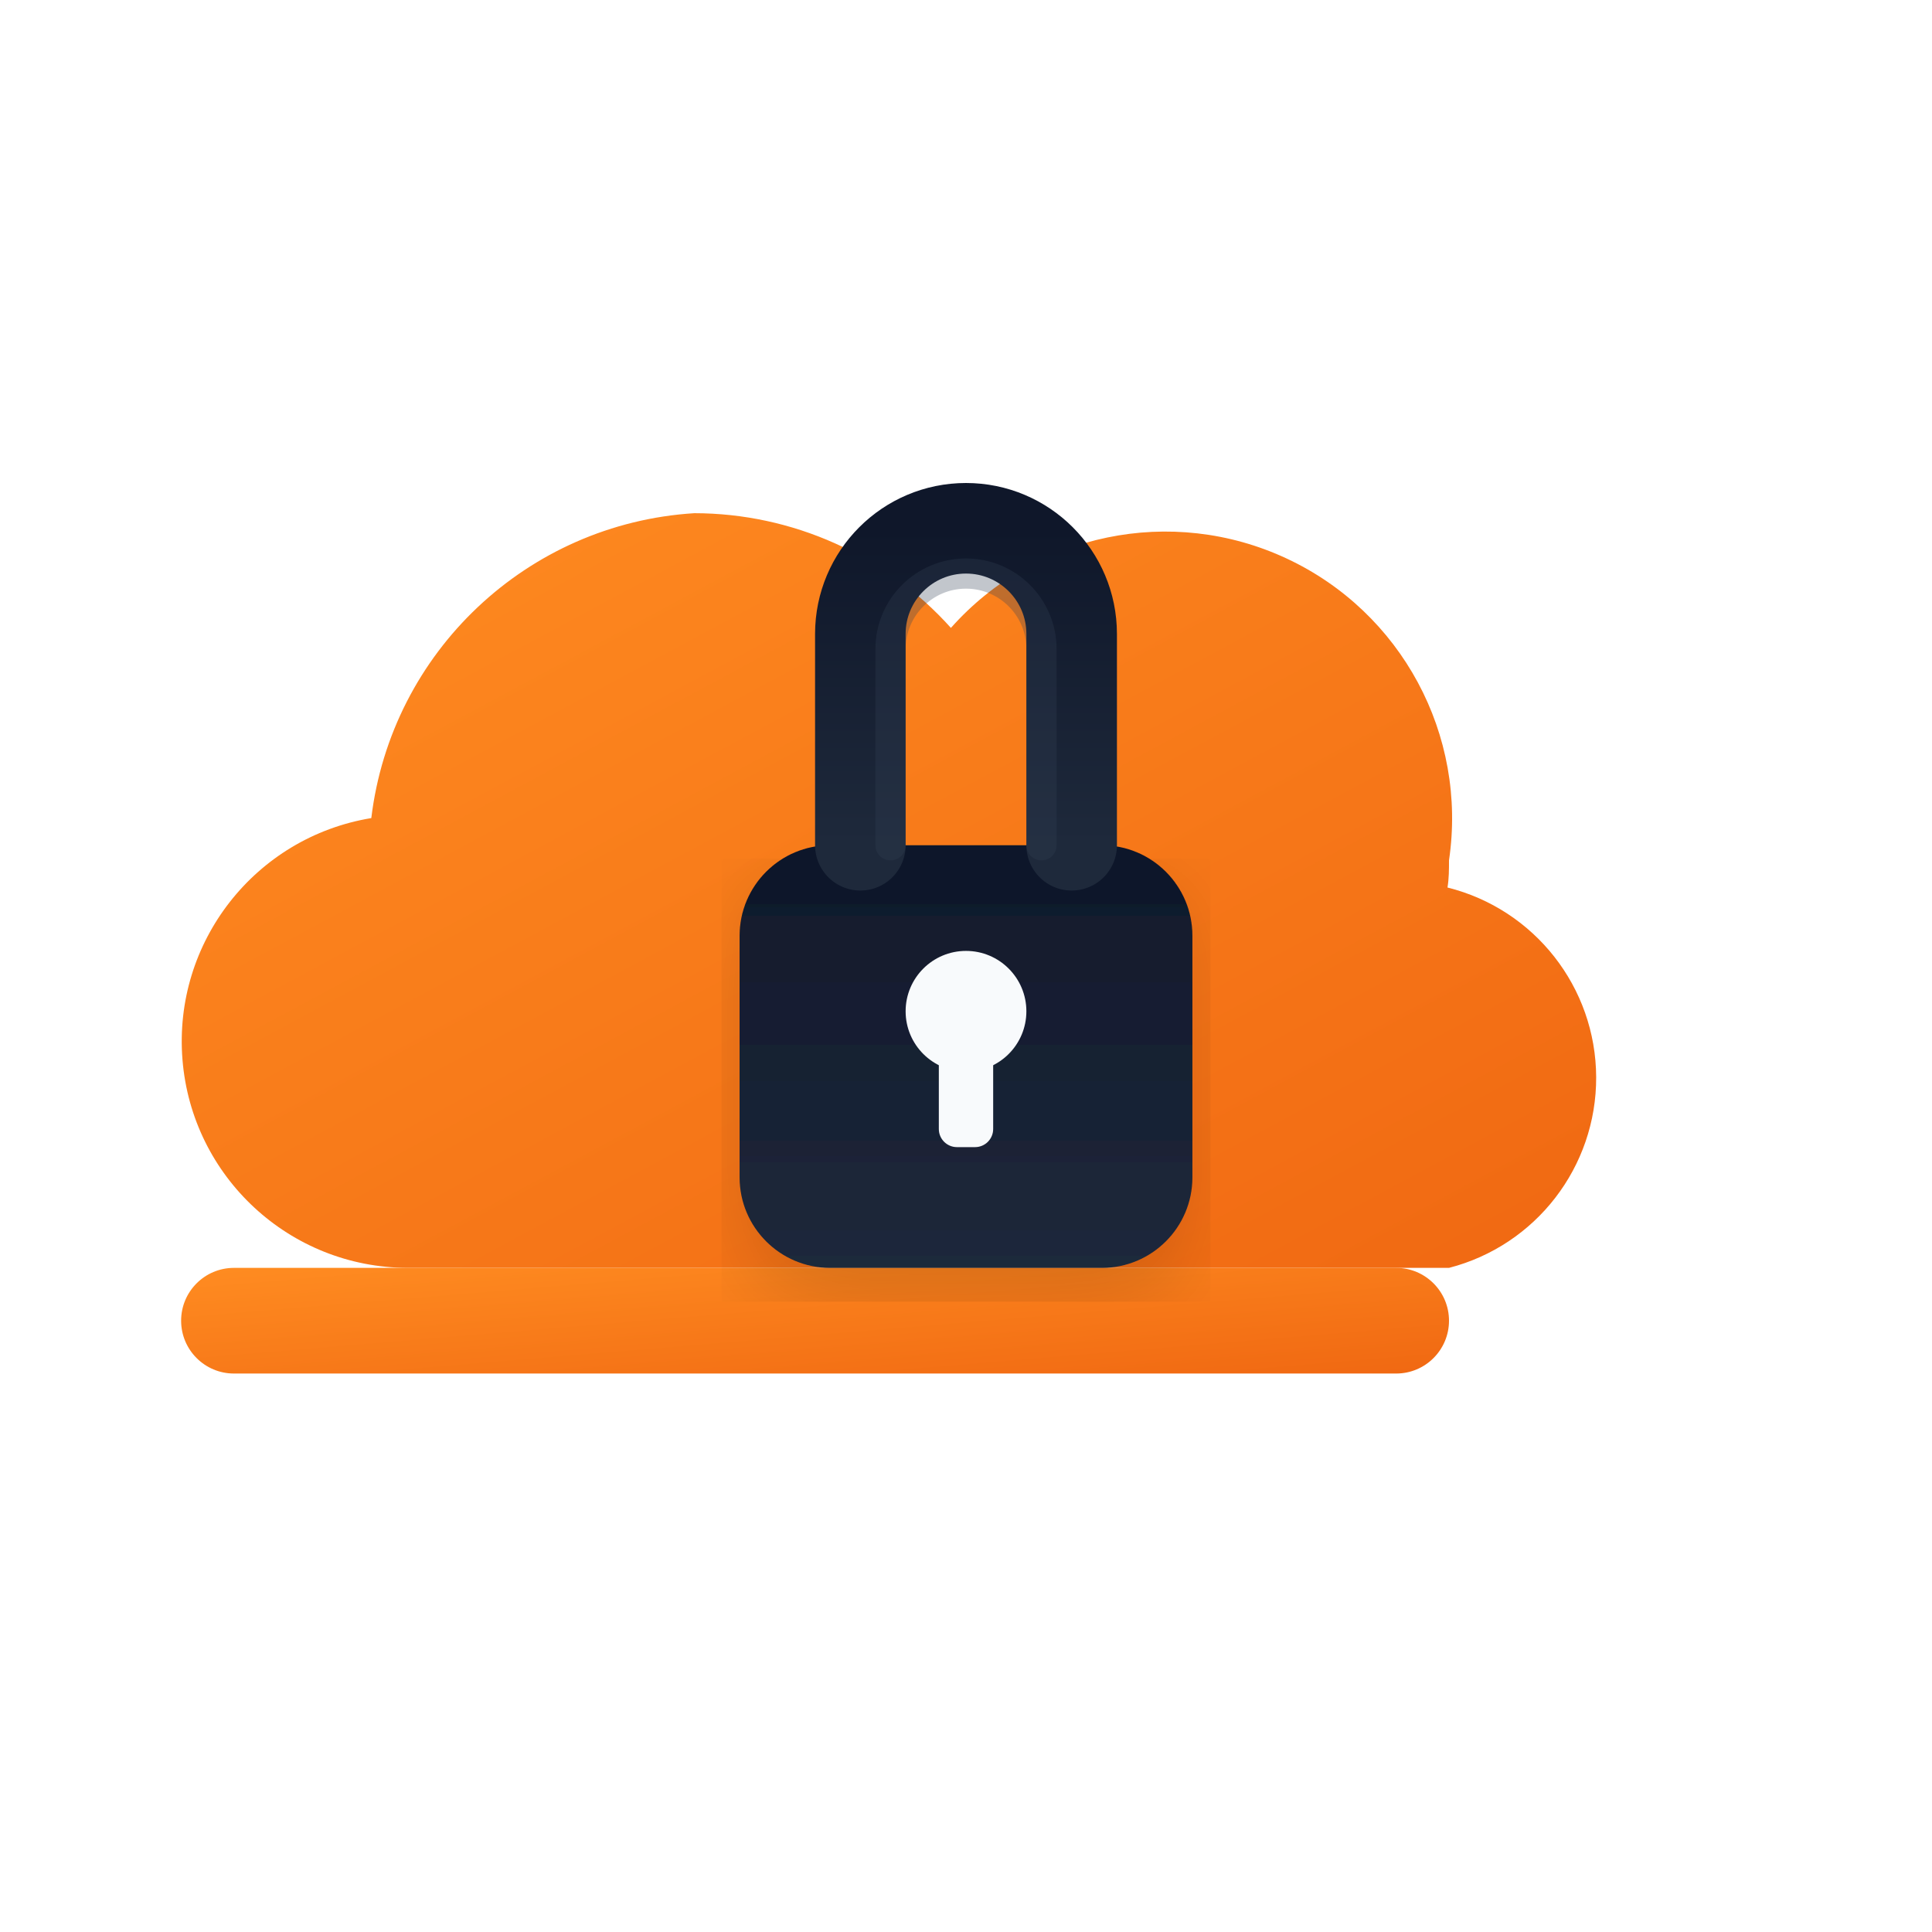
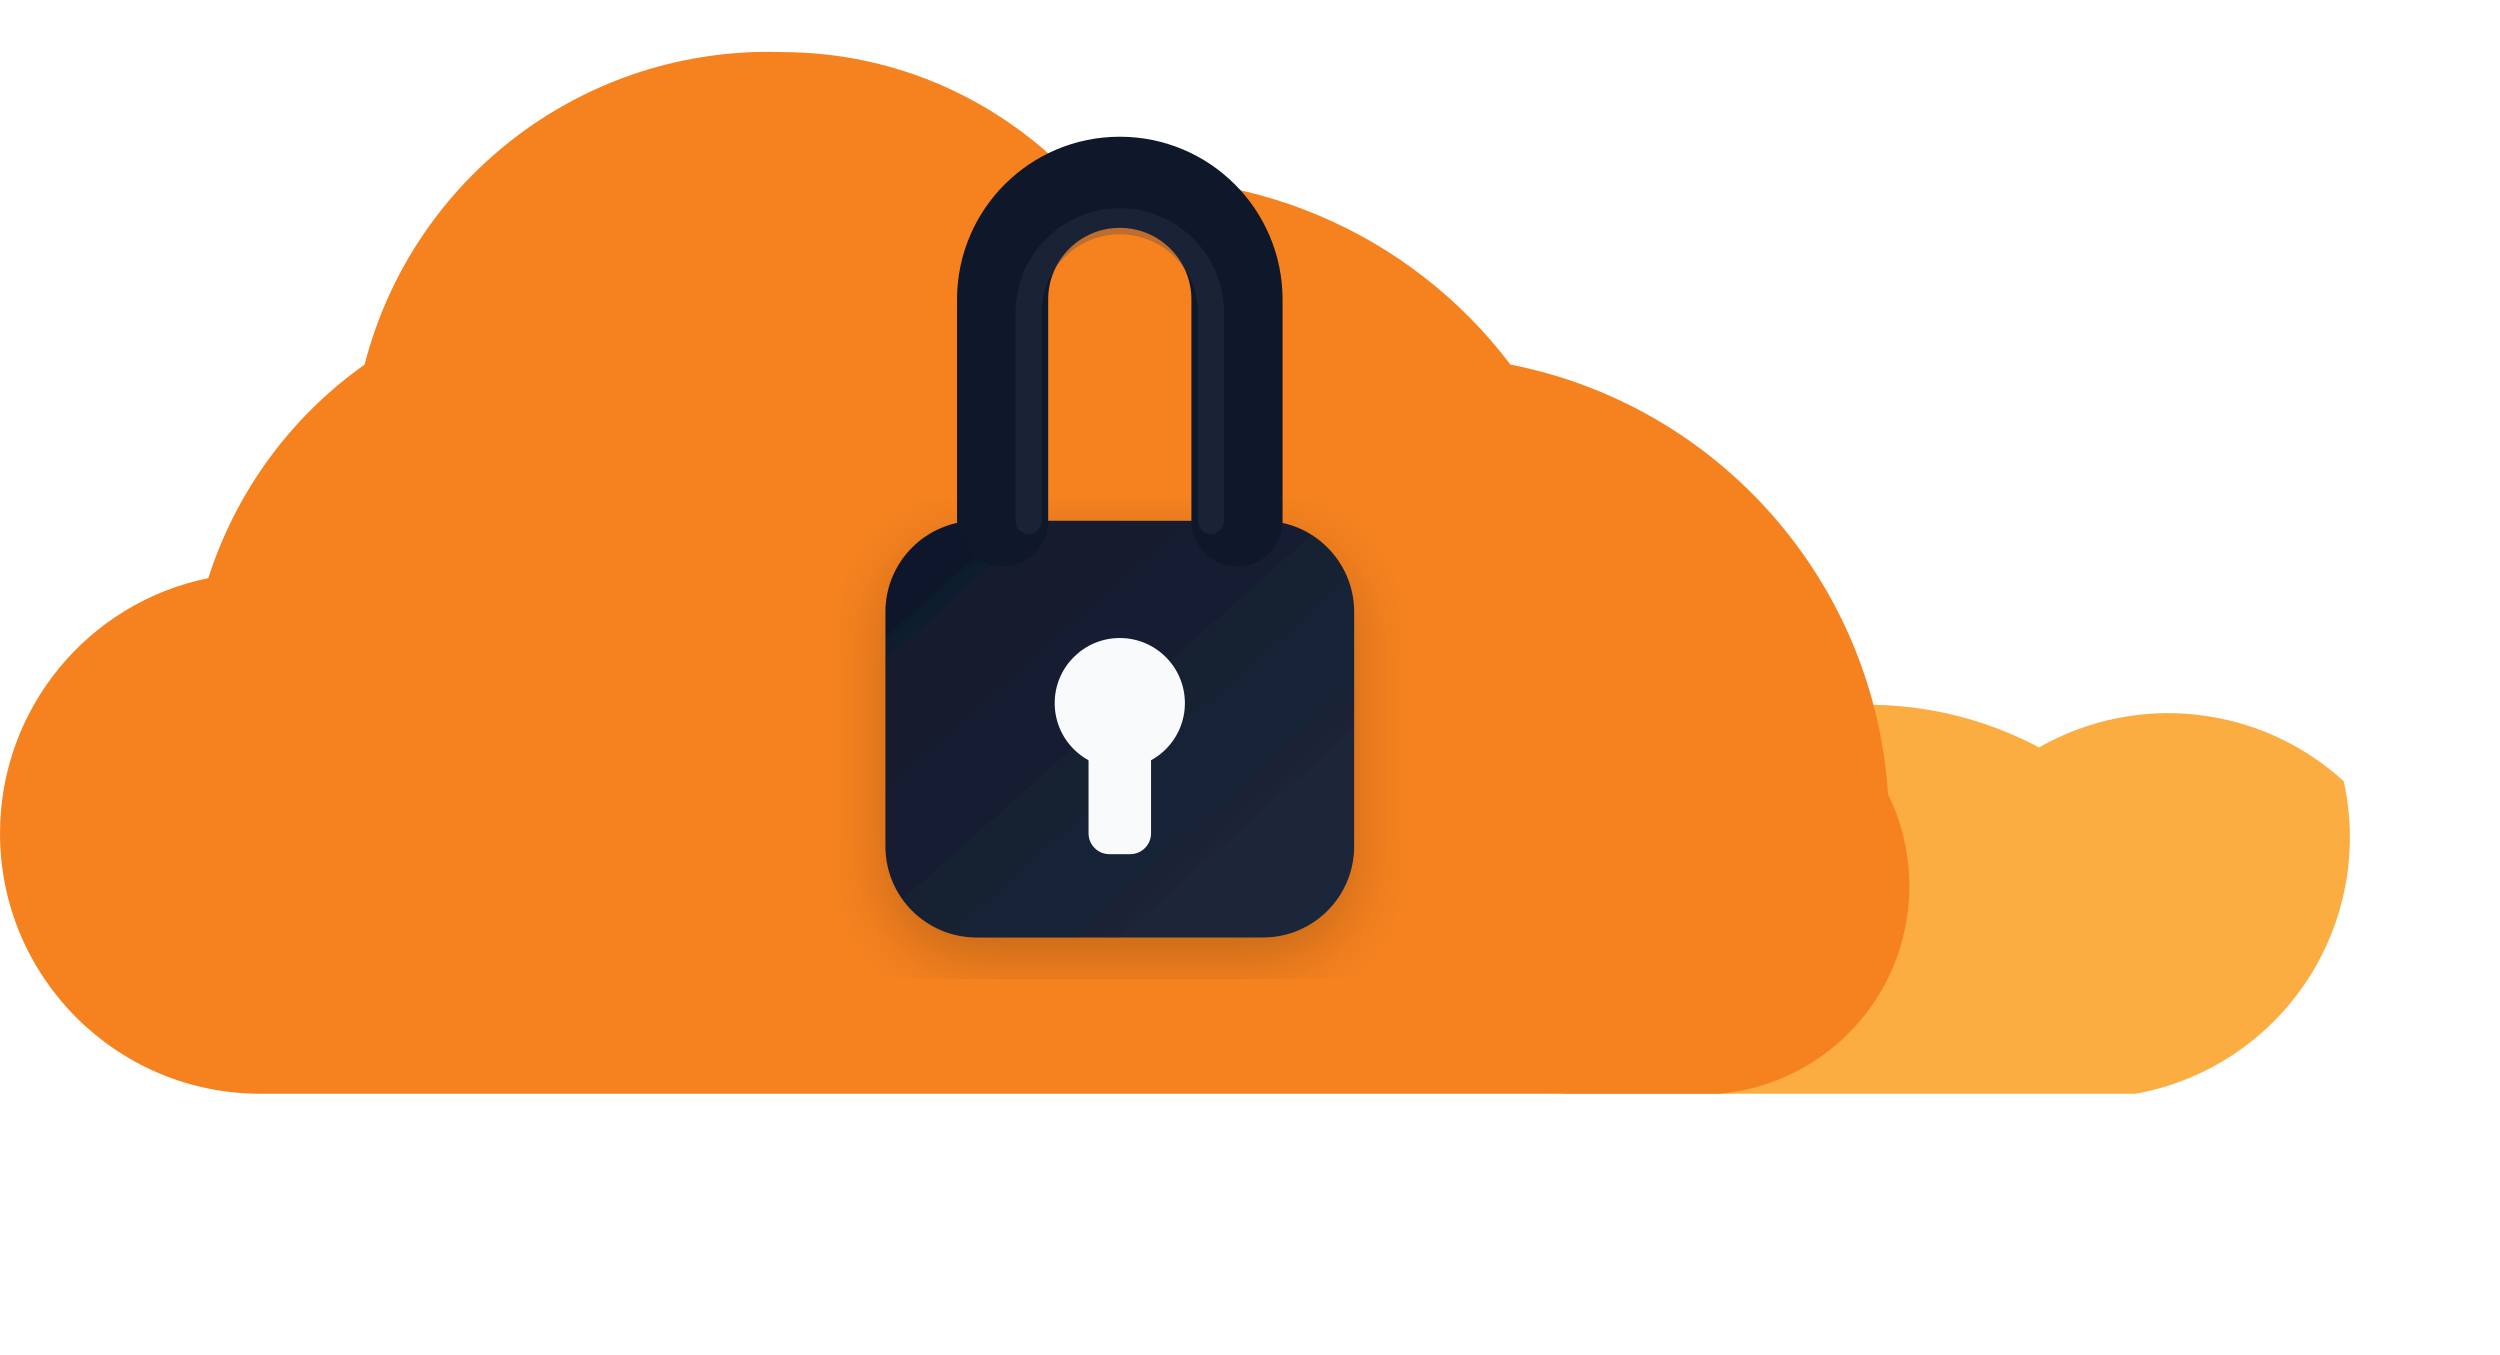
- <svg xmlns="http://www.w3.org/2000/svg" viewBox="0 0 64 64" width="64" height="64">
+ <svg xmlns="http://www.w3.org/2000/svg" viewBox="0 0 96 52" width="96" height="52">
  <defs>
-     <linearGradient id="cg" x1="0%" y1="0%" x2="100%" y2="100%">
-       <stop offset="0%" stop-color="#FF8C21" />
-       <stop offset="100%" stop-color="#F06812" />
-     </linearGradient>
-     <linearGradient id="lg" x1="50%" y1="0%" x2="50%" y2="100%">
+     <linearGradient id="lk" x1="0%" y1="0%" x2="100%" y2="100%">
      <stop offset="0%" stop-color="#0F172A" />
      <stop offset="100%" stop-color="#1E293B" />
    </linearGradient>
-     <filter id="ds" x="-4%" y="-4%" width="108%" height="112%">
-       <feDropShadow dx="0" dy="1" stdDeviation="1.5" flood-color="#000" flood-opacity=".15" />
+     <filter id="ds">
+       <feDropShadow dx="0" dy=".8" stdDeviation="1.2" flood-color="#000" flood-opacity=".2" />
    </filter>
  </defs>
-   <path d="M48 42H13.5a7.5 7.5 0 0 1-1.2-14.9A11.5 11.5 0 0 1 23 17a11.44 11.44 0 0 1 8.5 3.8A9.5 9.5 0 0 1 48 28.5c0 .3 0 .6-.05.9A6.5 6.5 0 0 1 48 42z" fill="url(#cg)" />
-   <rect x="6" y="42" width="42" height="3.5" rx="1.75" fill="url(#cg)" />
-   <rect x="24.5" y="28" width="15" height="14" rx="3" fill="url(#lg)" filter="url(#ds)" />
-   <path d="M28.5 28v-7a3.5 3.5 0 0 1 7 0v7" fill="none" stroke="url(#lg)" stroke-width="3" stroke-linecap="round" />
-   <path d="M29.5 28v-6.5a2.5 2.5 0 0 1 5 0V28" fill="none" stroke="#334155" stroke-width="1" stroke-linecap="round" opacity=".3" />
-   <circle cx="32" cy="33.5" r="2" fill="#F8FAFC" />
-   <rect x="31.1" y="34" width="1.8" height="4" rx=".6" fill="#F8FAFC" />
+   <path d="M80 40a10 10 0 0 0 10-10 10 10 0 0 0-10-10 10 10 0 0 0-2 .2A14 14 0 0 0 56 14a14 14 0 0 0-.5 3.5" fill="none" />
+   <path d="M82 42H60c1-1.5 2.5-6 2-11a14 14 0 0 1 16.3-2.3A10 10 0 0 1 90 30a10 10 0 0 1-8 12z" fill="#FBAD41" />
+   <path d="M66 42H10a10 10 0 0 1-10-10 10 10 0 0 1 8-9.8A16 16 0 0 1 14 14 16 16 0 0 1 30 2c4.5 0 8.5 1.9 11.4 5A18 18 0 0 1 58 14a18 18 0 0 1 14.5 16.5A8 8 0 0 1 66 42z" fill="#F6821F" />
+   <rect x="34" y="20" width="18" height="16" rx="3.5" fill="url(#lk)" filter="url(#ds)" />
+   <path d="M38.5 20V11.5a4.5 4.5 0 0 1 9 0V20" fill="none" stroke="#0F172A" stroke-width="3.5" stroke-linecap="round" />
+   <path d="M39.5 20V12a3.5 3.5 0 0 1 7 0v8" fill="none" stroke="#334155" stroke-width="1" stroke-linecap="round" opacity=".3" />
+   <circle cx="43" cy="27" r="2.5" fill="#F8FAFC" />
+   <rect x="41.8" y="27.8" width="2.4" height="5" rx=".8" fill="#F8FAFC" />
</svg>
